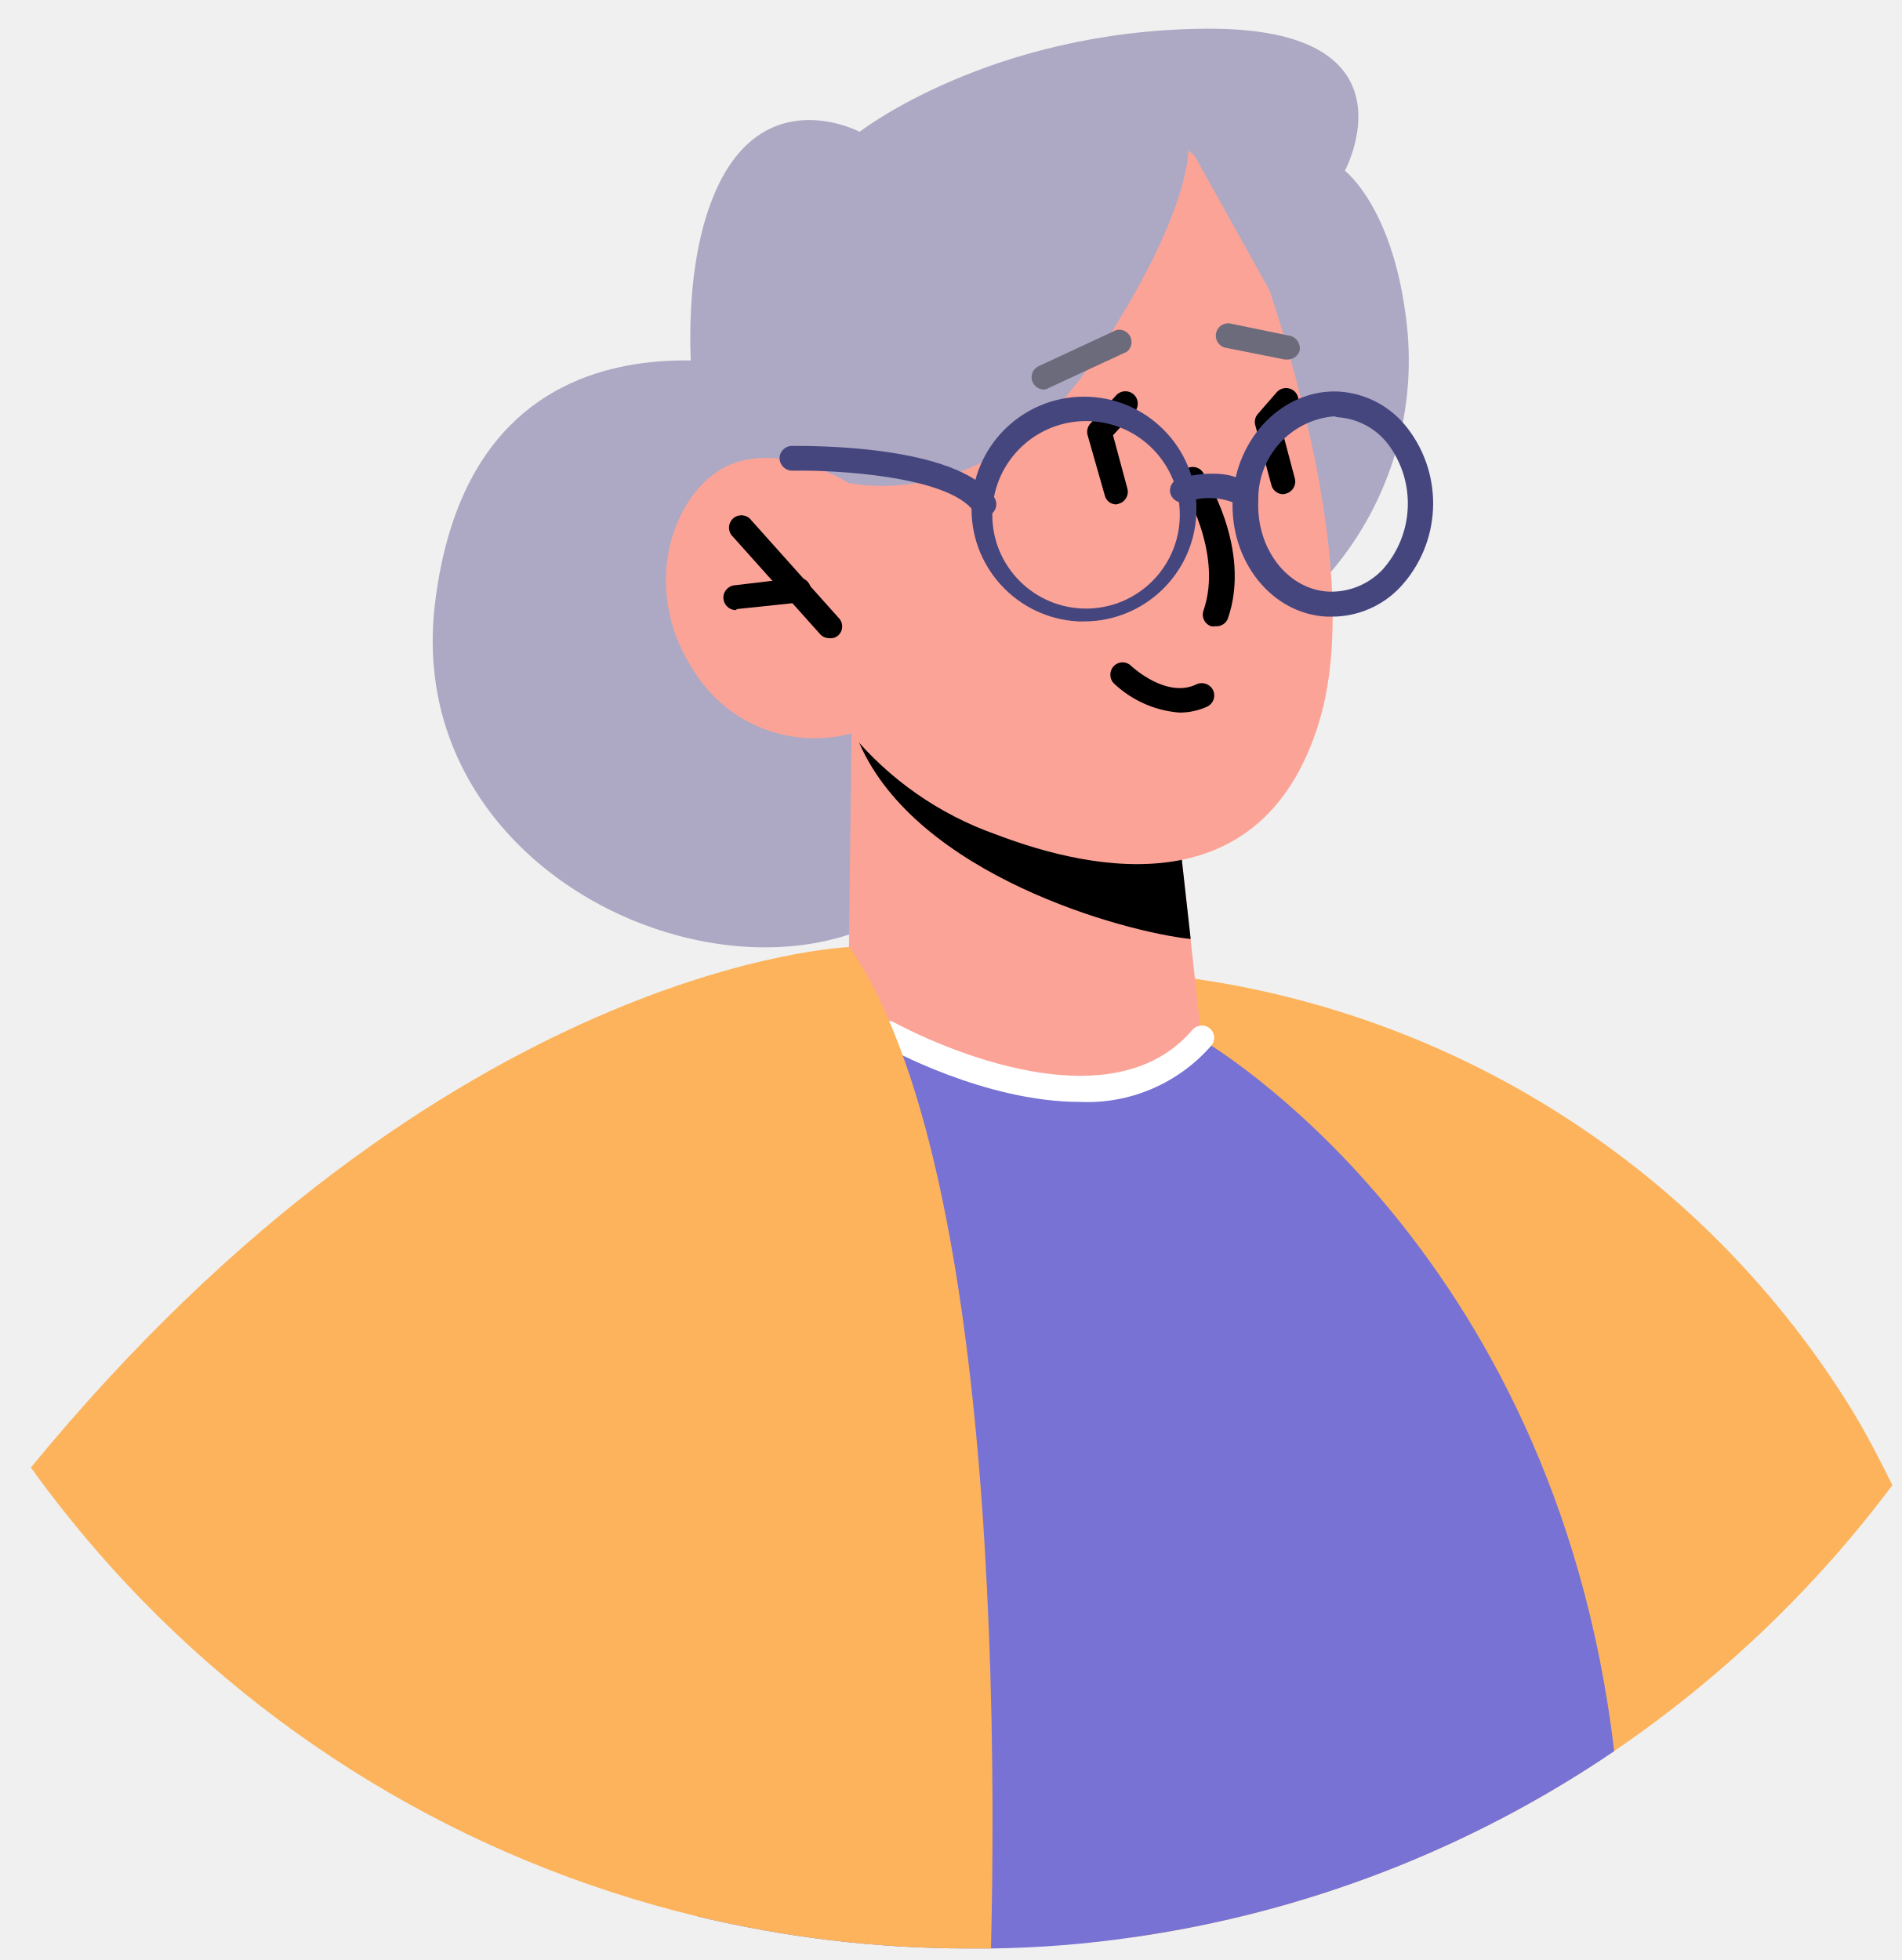
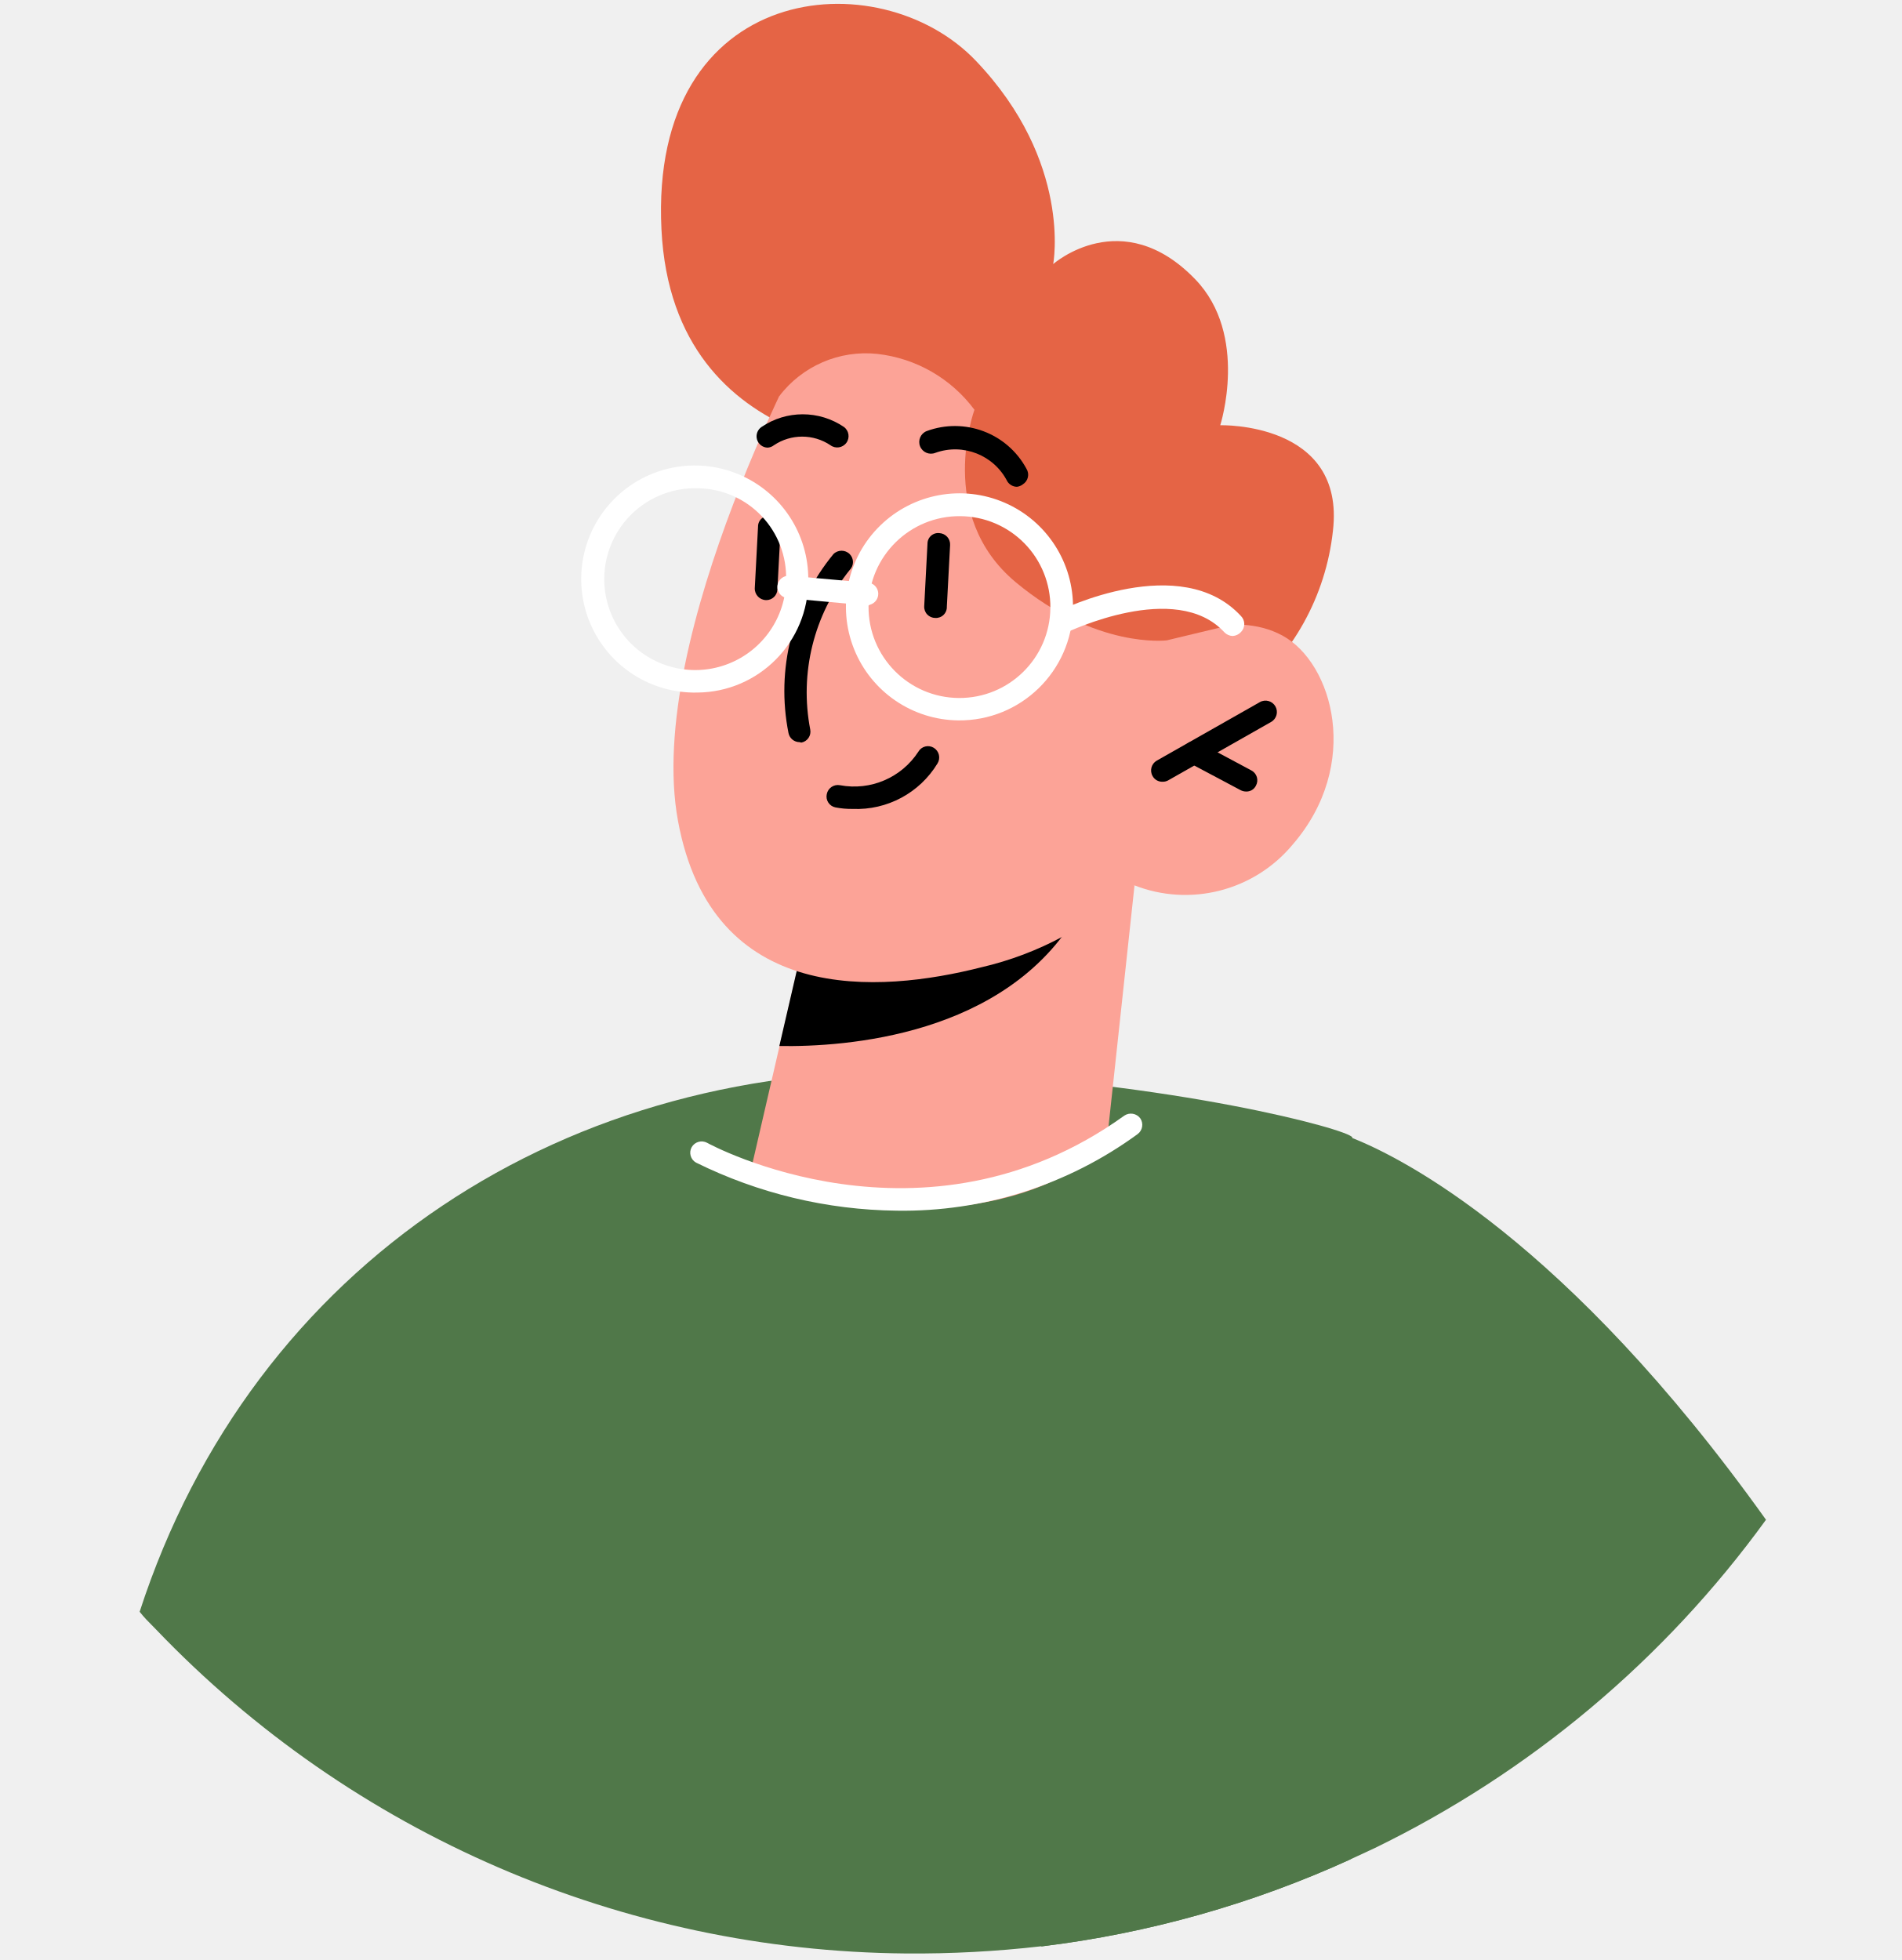
<svg xmlns="http://www.w3.org/2000/svg" id="Layer_1" data-name="Layer 1" viewBox="0 0 87.42 90.11">
  <defs>
-     <style>.cls-1{fill:#ada9c4;}.cls-2{fill:#fcb35b;}.cls-3{fill:#7772d3;}.cls-4{fill:#fca397;}.cls-5{fill:#6c6b7c;}.cls-6{fill:#fff;}.cls-7{fill:#46467f;}</style>
+     <style>.cls-1{fill:#507849;}.cls-2{fill:#e56445;}.cls-3{fill:#fca397;}.cls-4{fill:#fff;}</style>
  </defs>
-   <path class="cls-1" d="M37,17.42S21.89,12.18,20,27.73s21.83,22,25.32,8.42S37,17.42,37,17.42Z" />
-   <path class="cls-2" d="M87,68.28a53.7,53.7,0,0,1-12.8,12.23,52.65,52.65,0,0,1-22.16,8.56L45.46,74.94,39.71,62.61,36.93,55.4l-3.07-8,4.33-.5,2.55-.3,6.61-.77L54.94,45A42.6,42.6,0,0,1,85.12,64.79C85.75,65.82,86.37,67,87,68.28Z" />
-   <path class="cls-3" d="M74.21,80.51a52.65,52.65,0,0,1-22.16,8.56,49.41,49.41,0,0,1-6.49.51c-.35,0-.7,0-1.06,0a53.52,53.52,0,0,1-12.42-1.47L36.93,55.4l1.26-8.48.47-3.17.63.14,8.06,2,7.9,1.91S71.45,57.07,74.21,80.51Z" />
-   <path class="cls-1" d="M61.2,26.28a15,15,0,0,0,3.42-11.82c-.66-5-2.79-6.61-2.79-6.61s3.56-6.6-6.38-6.53S39.52,6.06,39.52,6.06,35.06,3.68,32.85,8.9,32.4,22,32.4,22Z" />
-   <path class="cls-4" d="M39.15,33.72,39,45.83s2.15,3.51,9.24,4.15c5.28.47,7-2.22,7-2.22L54.07,37.14,41.29,34.21Z" />
-   <path d="M39.17,33a4.1,4.1,0,0,0,.34,1.17c2.66,6.08,12.18,8.68,15.23,9l-.67-6Z" />
-   <path class="cls-4" d="M57,9.54s6.22,15.25,3.64,23.67-10.28,6.9-14.86,5.15a15.23,15.23,0,0,1-6.65-4.64A6.52,6.52,0,0,1,32,31c-2.79-4.08-.9-8.65,1.6-9.65S39,22.2,39,22.2l-2.19-4.44S47-4.29,57,9.54Z" />
-   <path class="cls-1" d="M39,22.2s6.45,1.53,11.2-5.54,4.44-10,4.44-10l4.23,7.6S60,9.09,58.07,5.73,53.94,3,53.94,3L39.52,6.06,35.36,17.4Z" />
-   <path d="M55.87,28.79a.41.41,0,0,1-.19,0,.56.56,0,0,1-.35-.72c.93-2.7-1-5.74-1-5.77a.57.57,0,0,1,.95-.62c.09.14,2.29,3.53,1.17,6.76A.56.56,0,0,1,55.87,28.79Z" />
-   <path d="M38.13,29.34a.56.56,0,0,1-.43-.19l-4-4.47a.57.57,0,1,1,.85-.75l4,4.47a.56.56,0,0,1,0,.8A.52.52,0,0,1,38.13,29.34Z" />
-   <path d="M33.82,28.05a.58.58,0,0,1-.56-.51.57.57,0,0,1,.5-.63l2.85-.34a.57.57,0,1,1,.13,1.13L33.89,28Z" />
-   <path class="cls-5" d="M59.19,16.53h-.12L56.41,16a.57.57,0,1,1,.23-1.11l2.67.55a.59.59,0,0,1,.44.68A.58.58,0,0,1,59.19,16.53Z" />
-   <path class="cls-5" d="M48,17.91a.57.57,0,0,1-.52-.33.56.56,0,0,1,.28-.75l3.57-1.66a.57.57,0,0,1,.48,1l-3.58,1.66A.59.59,0,0,1,48,17.91Z" />
-   <path d="M59,22.72a.56.56,0,0,1-.55-.42l-.74-2.75a.55.55,0,0,1,.12-.52l.87-1a.57.57,0,0,1,.8-.05.56.56,0,0,1,.05.8l-.67.77L59.53,22a.57.57,0,0,1-.4.69A.39.39,0,0,1,59,22.72Z" />
-   <path d="M51.33,23.19a.54.54,0,0,1-.54-.42L50,20a.57.57,0,0,1,.13-.53l1.2-1.31a.57.57,0,0,1,.84.77l-1,1.08.66,2.45a.57.57,0,0,1-.4.7Z" />
-   <path class="cls-6" d="M49.65,50.66c-4.37,0-8.83-2.47-9.11-2.63a.57.57,0,0,1-.22-.77A.57.57,0,0,1,41.1,47c.09.05,9.52,5.27,13.72.35a.57.57,0,0,1,.8-.07.56.56,0,0,1,.06.8A7.55,7.55,0,0,1,49.65,50.66Z" />
-   <path class="cls-7" d="M61.24,28.35H61c-2.52-.12-4.46-2.53-4.33-5.38S59,17.89,61.53,18a4.3,4.3,0,0,1,3.19,1.7A5.66,5.66,0,0,1,64.37,27,4.32,4.32,0,0,1,61.24,28.35Zm.1-9.21A3.8,3.8,0,0,0,57.85,23c-.11,2.22,1.35,4.11,3.24,4.2a3.24,3.24,0,0,0,2.46-1,4.55,4.55,0,0,0,.28-5.76,3.18,3.18,0,0,0-2.35-1.26Z" />
-   <path class="cls-7" d="M49.83,28.57h-.25A5.17,5.17,0,1,1,55,23.64a5.17,5.17,0,0,1-5.16,4.93Zm0-9.21a4.31,4.31,0,1,0,.2,0Z" />
-   <path class="cls-7" d="M57,23.21a.54.54,0,0,1-.34-.12,3.08,3.08,0,0,0-2.14,0,.59.59,0,0,1-.71-.39.57.57,0,0,1,.39-.7c.21-.06,2.08-.59,3.14.22a.57.57,0,0,1-.34,1Z" />
-   <path class="cls-7" d="M45.23,23.74a.56.56,0,0,1-.46-.23c-1.19-1.64-6.42-1.91-8.35-1.87a.58.58,0,0,1-.58-.56.57.57,0,0,1,.56-.58c.76,0,7.55-.07,9.29,2.34a.56.56,0,0,1-.46.9Z" />
-   <path class="cls-2" d="M45.46,74.94c.23,5.68.19,10.91.1,14.64-.35,0-.7,0-1.06,0a53.52,53.52,0,0,1-12.42-1.47A53,53,0,0,1,4.5,71.36c-1.08-1.25-2.12-2.55-3.08-3.89C20.53,44.18,39.06,43.54,39.06,43.54s.16.23.23.35a19.45,19.45,0,0,1,1.45,2.73C43.88,53.68,45.07,65,45.46,74.94Z" />
-   <path d="M54.21,32.76a4.94,4.94,0,0,1-3-1.34.57.57,0,0,1,0-.8.56.56,0,0,1,.8,0s1.61,1.52,3,.84a.58.58,0,0,1,.76.27.57.57,0,0,1-.28.76A3,3,0,0,1,54.21,32.76Z" />
+   <path class="cls-1" d="M6.42,74.1c.1.13.2.24.31.36l.45.46A48.28,48.28,0,0,0,41.65,89.81a50.82,50.82,0,0,0,6.21-.33h.06a48.24,48.24,0,0,0,14.17-4c-.24-17.55.08-32.9.08-33.19-.16-.37-8.26-2.54-19.07-3C26.09,48.62,11.62,58.08,6.42,74.1Z" />
+   <path class="cls-1" d="M47.86,89.48h.06a48.24,48.24,0,0,0,14.17-4l1.1-.51a48.33,48.33,0,0,0,18-15.1C72,57,64.45,53.22,62.17,52.32a5.09,5.09,0,0,0-.7-.26Z" />
+   <path class="cls-2" d="M42.12,20.85s-11.18.43-11.71-10.3c-.57-11.43,10-12.42,14.45-7.76s3.56,9.35,3.56,9.35,3.16-2.79,6.53.7c2.48,2.57,1.15,6.71,1.15,6.71s5.77-.17,5.18,4.86A11.21,11.21,0,0,1,57.07,32Z" />
+   <path class="cls-3" d="M52.16,40.69,50.88,52.56s-2.51,3.18-9.51,3c-5.22-.14-6.91-1.5-6.91-1.5l1.37-5.93,1.34-5.79L50,40.93Z" />
+   <path d="M50,40.93A4,4,0,0,1,49.54,42c-3.3,5.64-10.7,6.14-13.71,6.09l1.34-5.79Z" />
+   <path class="cls-3" d="M37.43,15S29.6,29.21,31.17,37.74s9.26,7.92,13.95,6.73a15.05,15.05,0,0,0,7-3.78,6.42,6.42,0,0,0,7.3-1.85c3.19-3.68,1.86-8.36-.46-9.62s-5.36.22-5.36.22l2.65-4.09S48.82,2.61,37.43,15Z" />
+   <path d="M53.44,35.94a.5.5,0,0,1-.45-.26.52.52,0,0,1,.19-.71l4.74-2.69a.52.52,0,0,1,.52.91L53.7,35.88A.5.5,0,0,1,53.44,35.94Z" />
+   <path d="M57.28,36.39a.53.53,0,0,1-.24-.06l-2.39-1.27a.52.52,0,0,1,.49-.92l2.39,1.28a.51.51,0,0,1,.21.7A.48.48,0,0,1,57.28,36.39Z" />
+   <path d="M35.29,20.58a.52.52,0,0,1-.28-.95,3.37,3.37,0,0,1,3.79,0,.52.52,0,1,1-.62.84,2.33,2.33,0,0,0-2.6,0A.52.52,0,0,1,35.29,20.58Z" />
+   <path d="M36.76,34.12a.52.52,0,0,1-.51-.42,9.9,9.9,0,0,1,2.07-8.23.53.53,0,0,1,.74,0,.52.52,0,0,1,0,.74,9,9,0,0,0-1.81,7.33.51.51,0,0,1-.41.6Z" />
+   <path d="M35.22,27.59a.53.53,0,0,1-.52-.54l.15-2.84a.49.49,0,0,1,.55-.49.52.52,0,0,1,.49.55l-.15,2.83A.51.51,0,0,1,35.22,27.59Z" />
+   <path d="M43,28.41a.51.51,0,0,1-.51-.54L42.64,25a.49.49,0,0,1,.55-.49.52.52,0,0,1,.49.55l-.15,2.83A.5.5,0,0,1,43,28.41Z" />
+   <path class="cls-2" d="M35.82,18.22a5,5,0,0,1,4.51-1.95,6.46,6.46,0,0,1,4.47,2.57S43,23.69,46.7,26.77s6.94,2.67,6.94,2.67l3-.72,2.6-4-7.46-10L41.49,7.72l-6.12,4.46Z" />
+   <path d="M39.2,37.19a3.88,3.88,0,0,1-.79-.07.51.51,0,0,1-.4-.61.52.52,0,0,1,.61-.41,3.52,3.52,0,0,0,3.6-1.54.51.51,0,0,1,.71-.18.52.52,0,0,1,.17.72A4.35,4.35,0,0,1,39.2,37.19Z" />
+   <path class="cls-4" d="M32.05,31.84a5.22,5.22,0,1,1,5.11-5.16A5.14,5.14,0,0,1,32.05,31.84Zm.09-9.39a4.18,4.18,0,1,0,4,4.22A4.1,4.1,0,0,0,32.14,22.45Z" />
+   <path class="cls-4" d="M44.06,33.12A5.22,5.22,0,1,1,49.33,28,5.22,5.22,0,0,1,44.06,33.12Zm.09-9.39a4.18,4.18,0,1,0,4.14,4.21A4.17,4.17,0,0,0,44.15,23.73Z" />
+   <path class="cls-4" d="M39.92,27.84l-3.71-.34a.52.52,0,0,1-.47-.56.52.52,0,0,1,.57-.47L40,26.8a.52.52,0,0,1,0,1Z" />
+   <path class="cls-4" d="M56.67,29.24a.56.56,0,0,1-.38-.17c-2.23-2.43-7.2,0-7.25,0a.53.53,0,0,1-.7-.24.51.51,0,0,1,.23-.69c.23-.12,5.72-2.81,8.48.18a.52.52,0,0,1,0,.74A.56.56,0,0,1,56.67,29.24Z" />
+   <path class="cls-4" d="M41.22,55.66A21.35,21.35,0,0,1,32,53.45a.52.52,0,0,1-.2-.71.53.53,0,0,1,.71-.2c.1.06,9.94,5.4,19.18-1.25a.54.54,0,0,1,.73.12.53.53,0,0,1-.12.73A18.28,18.28,0,0,1,41.22,55.66Z" />
+   <path d="M46.75,22.38a.53.53,0,0,1-.44-.25A2.69,2.69,0,0,0,43,20.82a.52.52,0,0,1-.4-1,3.74,3.74,0,0,1,4.59,1.73.52.52,0,0,1-.17.72A.53.53,0,0,1,46.75,22.38Z" />
</svg>
